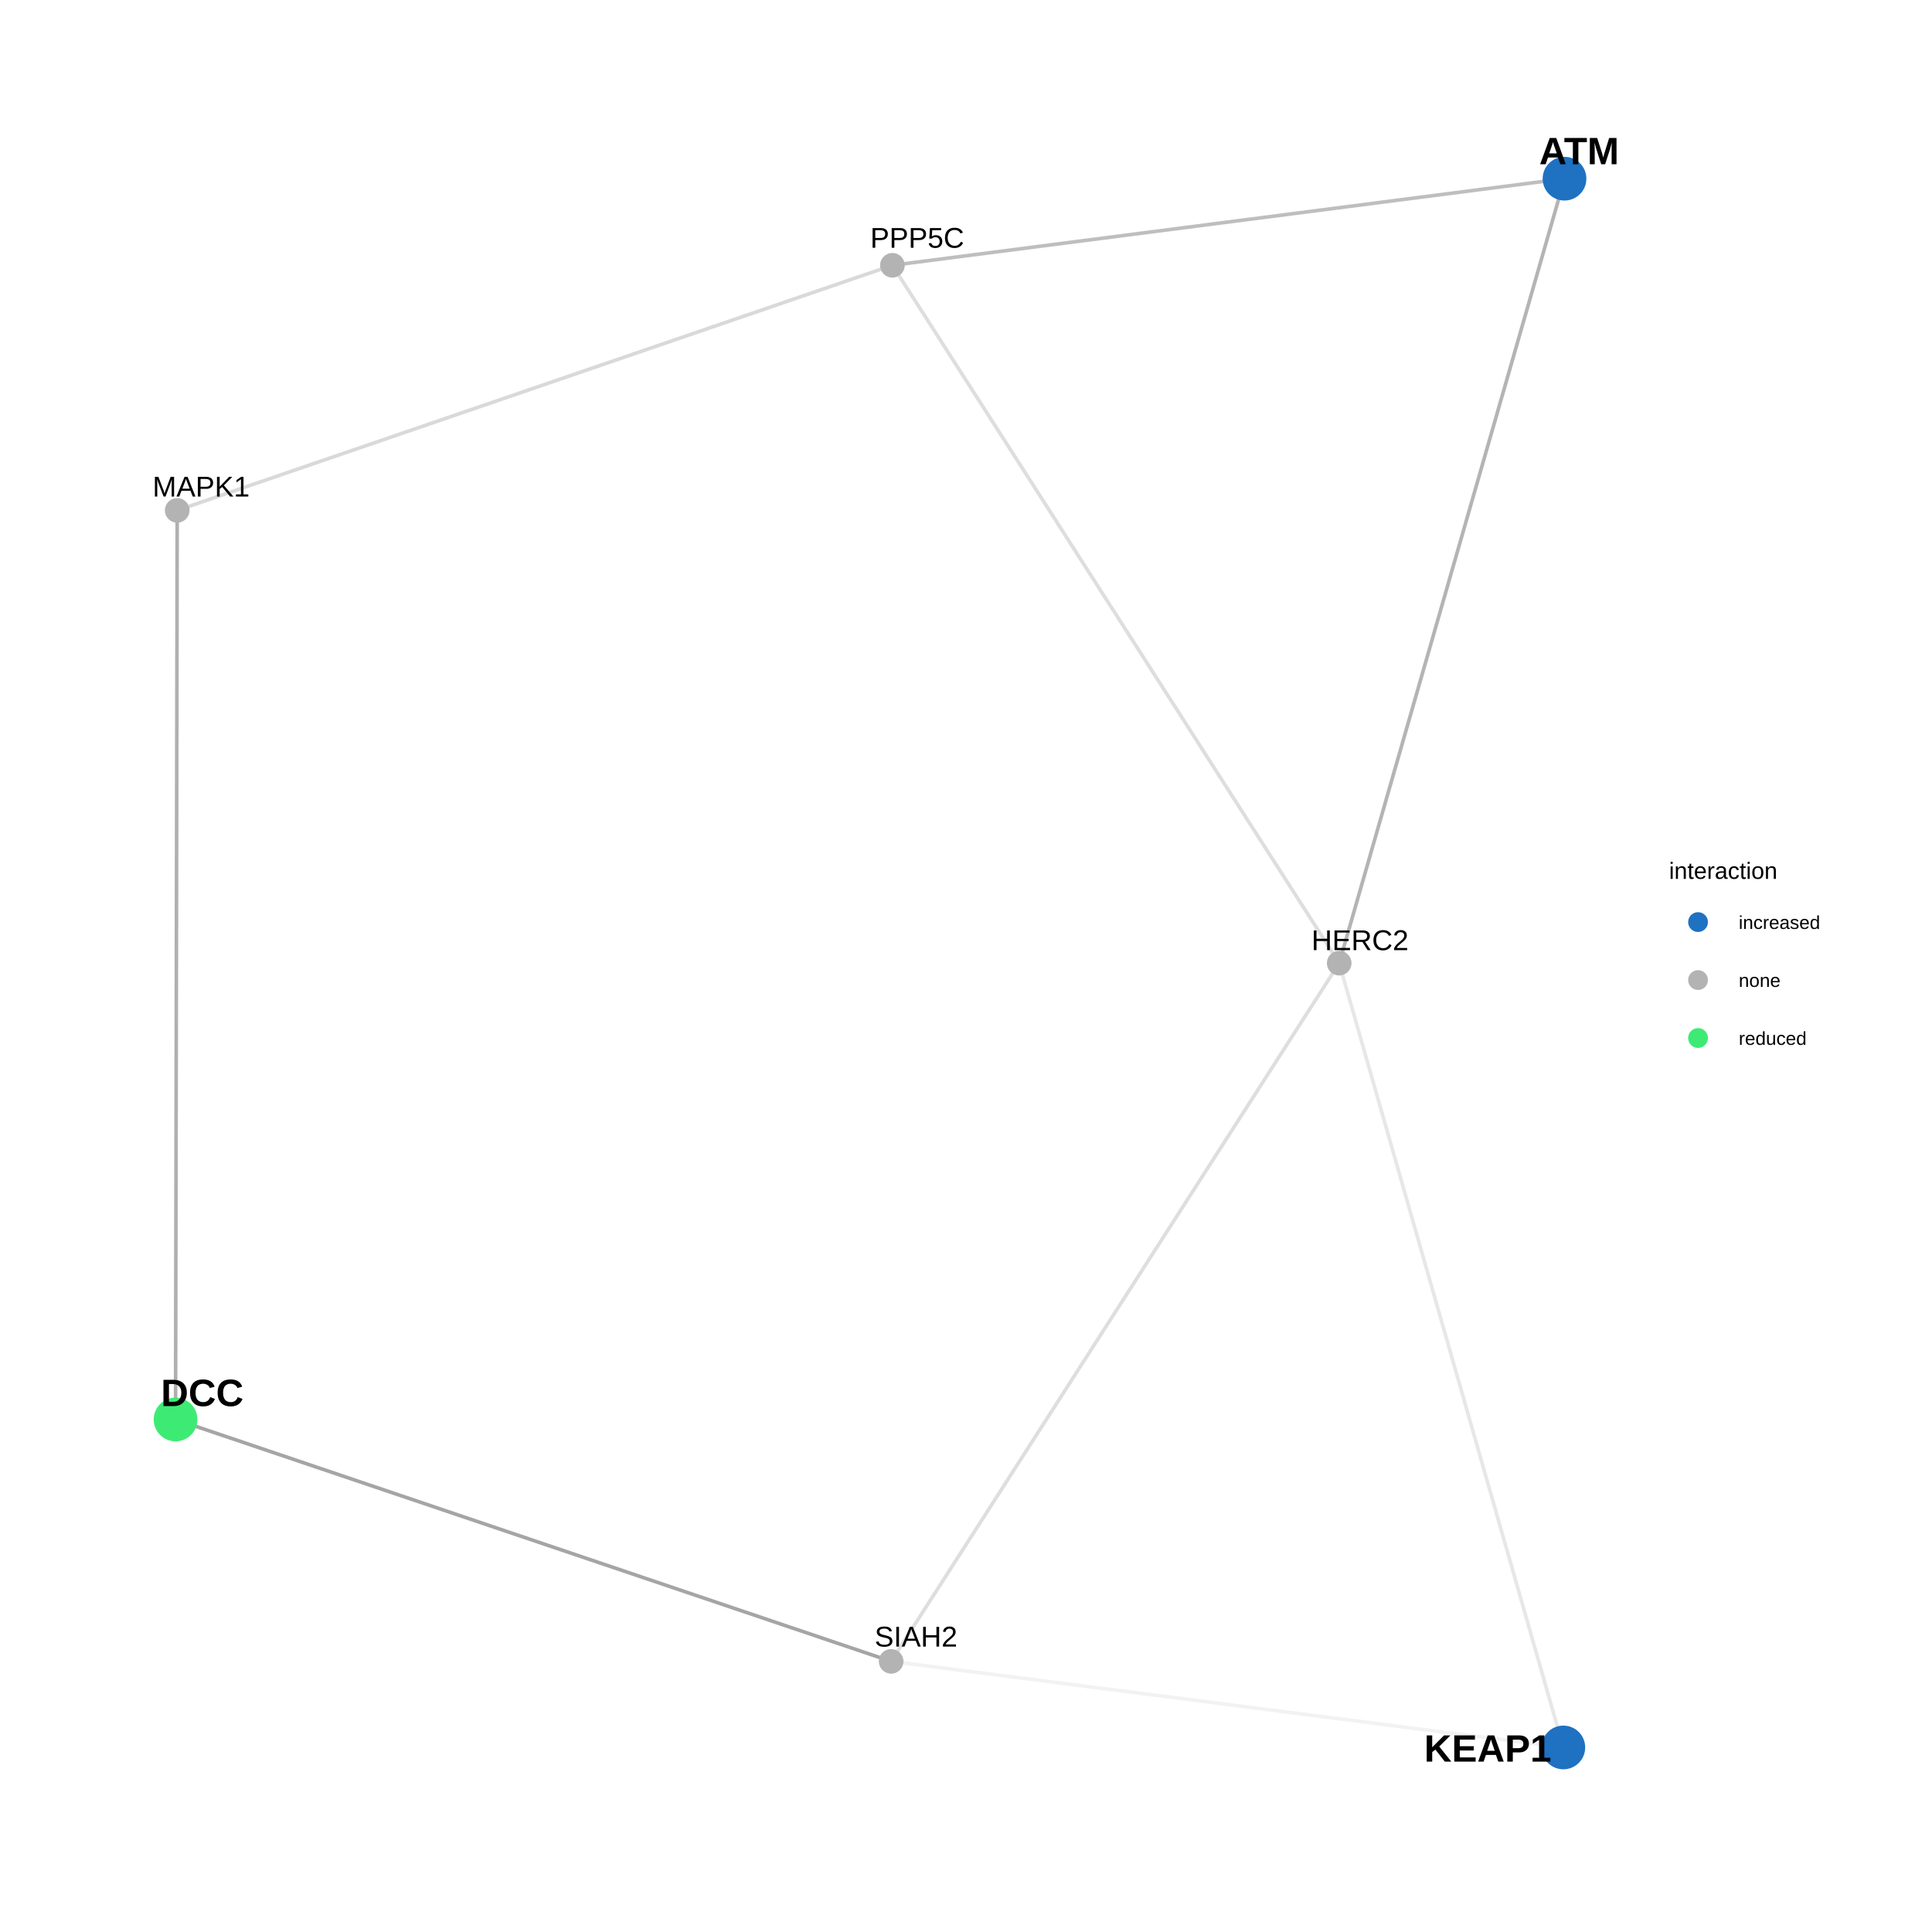
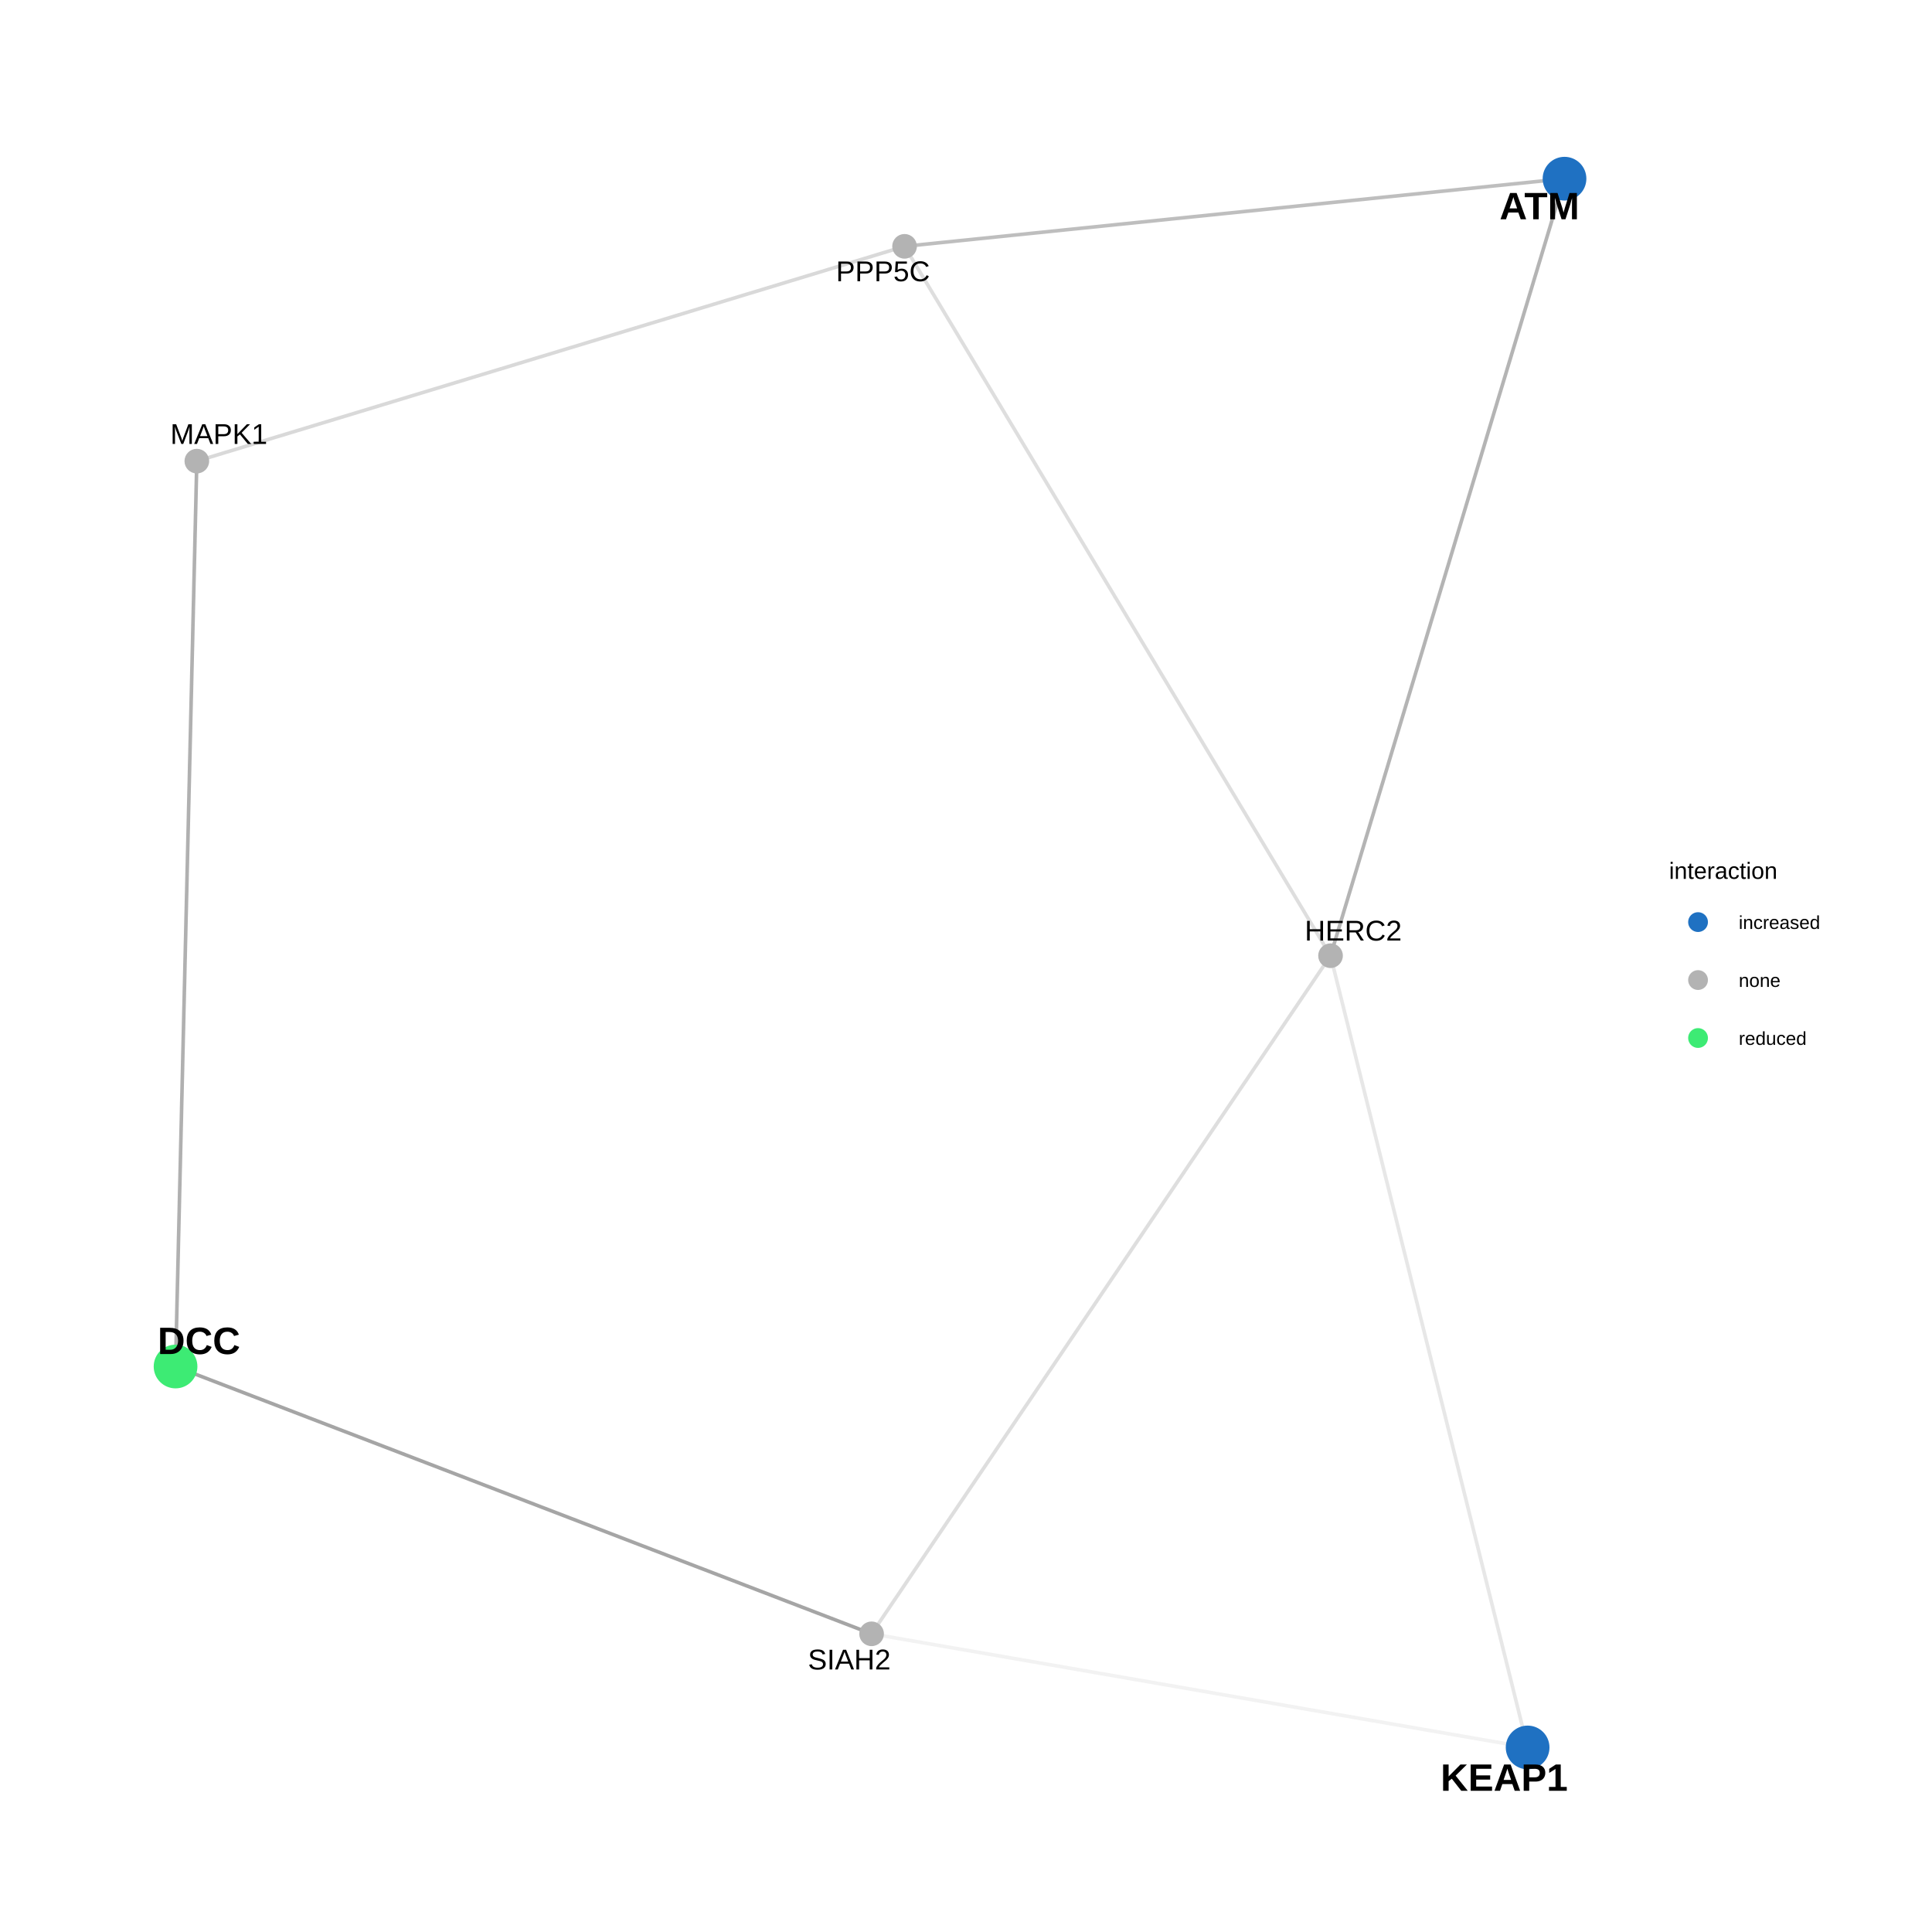
<svg xmlns="http://www.w3.org/2000/svg" viewBox="0 0 576.00 576.00">
  <defs>
    <style type="text/css">
    line, polyline, polygon, path, rect, circle {
      fill: none;
      stroke: #000000;
      stroke-linecap: round;
      stroke-linejoin: round;
      stroke-miterlimit: 10.00;
    }
  </style>
  </defs>
  <rect width="100%" height="100%" style="stroke: none; fill: #FFFFFF;" />
  <rect x="0.00" y="0.00" width="576.00" height="576.00" style="stroke-width: 0.68; stroke: none; fill: #FFFFFF;" />
  <defs>
    <clipPath id="cpMzEuNjN8NDg3LjE1fDU0NC4zN3wyOS44OQ==">
      <rect x="31.63" y="29.89" width="455.52" height="514.48" />
    </clipPath>
  </defs>
-   <polyline points="266.06,79.09 263.90,79.83 261.75,80.57 259.60,81.31 257.44,82.04 255.29,82.78 253.13,83.52 250.98,84.26 248.83,85.00 246.67,85.73 244.52,86.47 242.37,87.21 240.21,87.95 238.06,88.69 235.90,89.42 233.75,90.16 231.60,90.90 229.44,91.64 227.29,92.38 225.14,93.12 222.98,93.85 220.83,94.59 218.67,95.33 216.52,96.07 214.37,96.81 212.21,97.54 210.06,98.28 207.90,99.02 205.75,99.76 203.60,100.50 201.44,101.23 199.29,101.97 197.14,102.71 194.98,103.45 192.83,104.19 190.67,104.93 188.52,105.66 186.37,106.40 184.21,107.14 182.06,107.88 179.91,108.62 177.75,109.35 175.60,110.09 173.44,110.83 171.29,111.57 169.14,112.31 166.98,113.04 164.83,113.78 162.67,114.52 160.52,115.26 158.37,116.00 156.21,116.73 154.06,117.47 151.91,118.21 149.75,118.95 147.60,119.69 145.44,120.43 143.29,121.16 141.14,121.90 138.98,122.64 136.83,123.38 134.67,124.12 132.52,124.85 130.37,125.59 128.21,126.33 126.06,127.07 123.91,127.81 121.75,128.54 119.60,129.28 117.44,130.02 115.29,130.76 113.14,131.50 110.98,132.24 108.83,132.97 106.68,133.71 104.52,134.45 102.37,135.19 100.21,135.93 98.06,136.66 95.91,137.40 93.75,138.14 91.60,138.88 89.44,139.62 87.29,140.35 85.14,141.09 82.98,141.83 80.83,142.57 78.68,143.31 76.52,144.04 74.37,144.78 72.21,145.52 70.06,146.26 67.91,147.00 65.75,147.74 63.60,148.47 61.45,149.21 59.29,149.95 57.14,150.69 54.98,151.43 52.83,152.16 " style="stroke-width: 1.07; stroke: #7F7F7F; stroke-opacity: 0.30; stroke-linecap: butt;" clip-path="url(#cpMzEuNjN8NDg3LjE1fDU0NC4zN3wyOS44OQ==)" />
-   <polyline points="266.06,79.09 267.40,81.19 268.75,83.29 270.09,85.40 271.44,87.50 272.79,89.60 274.13,91.70 275.48,93.80 276.82,95.90 278.17,98.01 279.51,100.11 280.86,102.21 282.20,104.31 283.55,106.41 284.89,108.51 286.24,110.62 287.59,112.72 288.93,114.82 290.28,116.92 291.62,119.02 292.97,121.12 294.31,123.23 295.66,125.33 297.00,127.43 298.35,129.53 299.70,131.63 301.04,133.73 302.39,135.84 303.73,137.94 305.08,140.04 306.42,142.14 307.77,144.24 309.11,146.34 310.46,148.44 311.81,150.55 313.15,152.65 314.50,154.75 315.84,156.85 317.19,158.95 318.53,161.05 319.88,163.16 321.22,165.26 322.57,167.36 323.91,169.46 325.26,171.56 326.61,173.66 327.95,175.77 329.30,177.87 330.64,179.97 331.99,182.07 333.33,184.17 334.68,186.27 336.02,188.38 337.37,190.48 338.72,192.58 340.06,194.68 341.41,196.78 342.75,198.88 344.10,200.99 345.44,203.09 346.79,205.19 348.13,207.29 349.48,209.39 350.83,211.49 352.17,213.60 353.52,215.70 354.86,217.80 356.21,219.90 357.55,222.00 358.90,224.10 360.24,226.21 361.59,228.31 362.93,230.41 364.28,232.51 365.63,234.61 366.97,236.71 368.32,238.81 369.66,240.92 371.01,243.02 372.35,245.12 373.70,247.22 375.04,249.32 376.39,251.42 377.74,253.53 379.08,255.63 380.43,257.73 381.77,259.83 383.12,261.93 384.46,264.03 385.81,266.14 387.15,268.24 388.50,270.34 389.85,272.44 391.19,274.54 392.54,276.64 393.88,278.75 395.23,280.85 396.57,282.95 397.92,285.05 399.26,287.15 " style="stroke-width: 1.07; stroke: #7F7F7F; stroke-opacity: 0.26; stroke-linecap: butt;" clip-path="url(#cpMzEuNjN8NDg3LjE1fDU0NC4zN3wyOS44OQ==)" />
-   <polyline points="266.06,79.09 268.08,78.83 270.11,78.57 272.13,78.31 274.15,78.05 276.18,77.79 278.20,77.53 280.23,77.27 282.25,77.00 284.27,76.74 286.30,76.48 288.32,76.22 290.35,75.96 292.37,75.70 294.40,75.44 296.42,75.18 298.44,74.92 300.47,74.66 302.49,74.40 304.52,74.14 306.54,73.88 308.56,73.61 310.59,73.35 312.61,73.09 314.64,72.83 316.66,72.57 318.68,72.31 320.71,72.05 322.73,71.79 324.76,71.53 326.78,71.27 328.80,71.01 330.83,70.75 332.85,70.49 334.88,70.22 336.90,69.96 338.93,69.70 340.95,69.44 342.97,69.18 345.00,68.92 347.02,68.66 349.05,68.40 351.07,68.14 353.09,67.88 355.12,67.62 357.14,67.36 359.17,67.09 361.19,66.83 363.21,66.57 365.24,66.31 367.26,66.05 369.29,65.79 371.31,65.53 373.33,65.27 375.36,65.01 377.38,64.75 379.41,64.49 381.43,64.23 383.46,63.97 385.48,63.70 387.50,63.44 389.53,63.18 391.55,62.92 393.58,62.66 395.60,62.40 397.62,62.14 399.65,61.88 401.67,61.62 403.70,61.36 405.72,61.10 407.74,60.84 409.77,60.58 411.79,60.31 413.82,60.05 415.84,59.79 417.86,59.53 419.89,59.27 421.91,59.01 423.94,58.75 425.96,58.49 427.99,58.23 430.01,57.97 432.03,57.71 434.06,57.45 436.08,57.19 438.11,56.92 440.13,56.66 442.15,56.40 444.18,56.14 446.20,55.88 448.23,55.62 450.25,55.36 452.27,55.10 454.30,54.84 456.32,54.58 458.35,54.32 460.37,54.06 462.39,53.79 464.42,53.53 466.44,53.27 " style="stroke-width: 1.07; stroke: #7F7F7F; stroke-opacity: 0.50; stroke-linecap: butt;" clip-path="url(#cpMzEuNjN8NDg3LjE1fDU0NC4zN3wyOS44OQ==)" />
-   <polyline points="466.09,520.98 465.41,518.62 464.74,516.26 464.06,513.90 463.39,511.54 462.71,509.17 462.04,506.81 461.36,504.45 460.69,502.09 460.01,499.73 459.34,497.36 458.66,495.00 457.99,492.64 457.31,490.28 456.64,487.92 455.96,485.55 455.29,483.19 454.61,480.83 453.94,478.47 453.26,476.11 452.59,473.74 451.91,471.38 451.24,469.02 450.56,466.66 449.89,464.30 449.21,461.93 448.54,459.57 447.86,457.21 447.19,454.85 446.51,452.49 445.84,450.13 445.16,447.76 444.49,445.40 443.81,443.04 443.14,440.68 442.46,438.32 441.79,435.95 441.11,433.59 440.44,431.23 439.76,428.87 439.09,426.51 438.41,424.14 437.74,421.78 437.06,419.42 436.39,417.06 435.71,414.70 435.04,412.33 434.36,409.97 433.69,407.61 433.01,405.25 432.34,402.89 431.66,400.52 430.99,398.16 430.31,395.80 429.64,393.44 428.96,391.08 428.29,388.72 427.61,386.35 426.94,383.99 426.26,381.63 425.59,379.27 424.91,376.91 424.24,374.54 423.56,372.18 422.89,369.82 422.21,367.46 421.54,365.10 420.86,362.73 420.19,360.37 419.51,358.01 418.84,355.65 418.16,353.29 417.49,350.92 416.81,348.56 416.14,346.20 415.46,343.84 414.79,341.48 414.11,339.11 413.44,336.75 412.76,334.39 412.09,332.03 411.41,329.67 410.74,327.31 410.06,324.94 409.39,322.58 408.71,320.22 408.04,317.86 407.36,315.50 406.69,313.13 406.01,310.77 405.34,308.41 404.66,306.05 403.99,303.69 403.31,301.32 402.64,298.96 401.96,296.60 401.29,294.24 400.61,291.88 399.94,289.51 399.26,287.15 " style="stroke-width: 1.07; stroke: #7F7F7F; stroke-opacity: 0.18; stroke-linecap: butt;" clip-path="url(#cpMzEuNjN8NDg3LjE1fDU0NC4zN3wyOS44OQ==)" />
-   <polyline points="466.09,520.98 464.06,520.72 462.04,520.46 460.01,520.21 457.99,519.95 455.97,519.69 453.94,519.43 451.92,519.17 449.89,518.91 447.87,518.65 445.84,518.39 443.82,518.13 441.80,517.87 439.77,517.61 437.75,517.35 435.72,517.09 433.70,516.83 431.67,516.58 429.65,516.32 427.63,516.06 425.60,515.80 423.58,515.54 421.55,515.28 419.53,515.02 417.50,514.76 415.48,514.50 413.46,514.24 411.43,513.98 409.41,513.72 407.38,513.46 405.36,513.20 403.33,512.95 401.31,512.69 399.29,512.43 397.26,512.17 395.24,511.91 393.21,511.65 391.19,511.39 389.16,511.13 387.14,510.87 385.12,510.61 383.09,510.35 381.07,510.09 379.04,509.83 377.02,509.57 374.99,509.32 372.97,509.06 370.95,508.80 368.92,508.54 366.90,508.28 364.87,508.02 362.85,507.76 360.82,507.50 358.80,507.24 356.78,506.98 354.75,506.72 352.73,506.46 350.70,506.20 348.68,505.94 346.65,505.68 344.63,505.43 342.61,505.17 340.58,504.91 338.56,504.65 336.53,504.39 334.51,504.13 332.48,503.87 330.46,503.61 328.44,503.35 326.41,503.09 324.39,502.83 322.36,502.57 320.34,502.31 318.31,502.05 316.29,501.80 314.27,501.54 312.24,501.28 310.22,501.02 308.19,500.76 306.17,500.50 304.14,500.24 302.12,499.98 300.10,499.72 298.07,499.46 296.05,499.20 294.02,498.94 292.00,498.68 289.97,498.42 287.95,498.17 285.93,497.91 283.90,497.65 281.88,497.39 279.85,497.13 277.83,496.87 275.80,496.61 273.78,496.35 271.76,496.09 269.73,495.83 267.71,495.57 265.68,495.31 " style="stroke-width: 1.07; stroke: #7F7F7F; stroke-opacity: 0.10; stroke-linecap: butt;" clip-path="url(#cpMzEuNjN8NDg3LjE1fDU0NC4zN3wyOS44OQ==)" />
-   <polyline points="52.83,152.16 52.82,154.90 52.82,157.64 52.81,160.38 52.81,163.11 52.80,165.85 52.80,168.59 52.79,171.33 52.79,174.07 52.78,176.80 52.78,179.54 52.77,182.28 52.77,185.02 52.77,187.75 52.76,190.49 52.76,193.23 52.75,195.97 52.75,198.71 52.74,201.44 52.74,204.18 52.73,206.92 52.73,209.66 52.72,212.39 52.72,215.13 52.71,217.87 52.71,220.61 52.70,223.34 52.70,226.08 52.69,228.82 52.69,231.56 52.68,234.30 52.68,237.03 52.67,239.77 52.67,242.51 52.66,245.25 52.66,247.98 52.65,250.72 52.65,253.46 52.64,256.20 52.64,258.93 52.63,261.67 52.63,264.41 52.62,267.15 52.62,269.89 52.61,272.62 52.61,275.36 52.60,278.10 52.60,280.84 52.59,283.57 52.59,286.31 52.58,289.05 52.58,291.79 52.57,294.53 52.57,297.26 52.56,300.00 52.56,302.74 52.55,305.48 52.55,308.21 52.54,310.95 52.54,313.69 52.53,316.43 52.53,319.16 52.52,321.90 52.52,324.64 52.51,327.38 52.51,330.12 52.50,332.85 52.50,335.59 52.49,338.33 52.49,341.07 52.48,343.80 52.48,346.54 52.47,349.28 52.47,352.02 52.46,354.75 52.46,357.49 52.45,360.23 52.45,362.97 52.44,365.71 52.44,368.44 52.43,371.18 52.43,373.92 52.42,376.66 52.42,379.39 52.41,382.13 52.41,384.87 52.40,387.61 52.40,390.34 52.39,393.08 52.39,395.82 52.38,398.56 52.38,401.30 52.37,404.03 52.37,406.77 52.36,409.51 52.36,412.25 52.35,414.98 52.35,417.72 52.34,420.46 52.34,423.20 " style="stroke-width: 1.07; stroke: #7F7F7F; stroke-opacity: 0.62; stroke-linecap: butt;" clip-path="url(#cpMzEuNjN8NDg3LjE1fDU0NC4zN3wyOS44OQ==)" />
-   <polyline points="399.26,287.15 399.94,284.79 400.62,282.43 401.30,280.07 401.98,277.70 402.66,275.34 403.34,272.98 404.01,270.62 404.69,268.25 405.37,265.89 406.05,263.53 406.73,261.17 407.41,258.80 408.09,256.44 408.76,254.08 409.44,251.72 410.12,249.35 410.80,246.99 411.48,244.63 412.16,242.27 412.84,239.90 413.51,237.54 414.19,235.18 414.87,232.82 415.55,230.45 416.23,228.09 416.91,225.73 417.59,223.37 418.26,221.00 418.94,218.64 419.62,216.28 420.30,213.92 420.98,211.56 421.66,209.19 422.34,206.83 423.01,204.47 423.69,202.11 424.37,199.74 425.05,197.38 425.73,195.02 426.41,192.66 427.09,190.29 427.76,187.93 428.44,185.57 429.12,183.21 429.80,180.84 430.48,178.48 431.16,176.12 431.84,173.76 432.51,171.39 433.19,169.03 433.87,166.67 434.55,164.31 435.23,161.94 435.91,159.58 436.59,157.22 437.26,154.86 437.94,152.49 438.62,150.13 439.30,147.77 439.98,145.41 440.66,143.05 441.34,140.68 442.01,138.32 442.69,135.96 443.37,133.60 444.05,131.23 444.73,128.87 445.41,126.51 446.09,124.15 446.76,121.78 447.44,119.42 448.12,117.06 448.80,114.70 449.48,112.33 450.16,109.97 450.84,107.61 451.51,105.25 452.19,102.88 452.87,100.52 453.55,98.16 454.23,95.80 454.91,93.43 455.59,91.07 456.26,88.71 456.94,86.35 457.62,83.98 458.30,81.62 458.98,79.26 459.66,76.90 460.34,74.54 461.01,72.17 461.69,69.81 462.37,67.45 463.05,65.09 463.73,62.72 464.41,60.36 465.09,58.00 465.76,55.64 466.44,53.27 " style="stroke-width: 1.07; stroke: #7F7F7F; stroke-opacity: 0.58; stroke-linecap: butt;" clip-path="url(#cpMzEuNjN8NDg3LjE1fDU0NC4zN3wyOS44OQ==)" />
-   <polyline points="399.26,287.15 397.91,289.26 396.57,291.36 395.22,293.46 393.87,295.56 392.52,297.67 391.17,299.77 389.82,301.87 388.47,303.97 387.12,306.08 385.77,308.18 384.42,310.28 383.07,312.38 381.72,314.49 380.37,316.59 379.02,318.69 377.68,320.79 376.33,322.90 374.98,325.00 373.63,327.10 372.28,329.21 370.93,331.31 369.58,333.41 368.23,335.51 366.88,337.62 365.53,339.72 364.18,341.82 362.83,343.92 361.48,346.03 360.13,348.13 358.78,350.23 357.44,352.33 356.09,354.44 354.74,356.54 353.39,358.64 352.04,360.74 350.69,362.85 349.34,364.95 347.99,367.05 346.64,369.16 345.29,371.26 343.94,373.36 342.59,375.46 341.24,377.57 339.89,379.67 338.55,381.77 337.20,383.87 335.85,385.98 334.50,388.08 333.15,390.18 331.80,392.28 330.45,394.39 329.10,396.49 327.75,398.59 326.40,400.69 325.05,402.80 323.70,404.90 322.35,407.00 321.00,409.11 319.66,411.21 318.31,413.31 316.96,415.41 315.61,417.52 314.26,419.62 312.91,421.72 311.56,423.82 310.21,425.93 308.86,428.03 307.51,430.13 306.16,432.23 304.81,434.34 303.46,436.44 302.11,438.54 300.77,440.64 299.42,442.75 298.07,444.85 296.72,446.95 295.37,449.06 294.02,451.16 292.67,453.26 291.32,455.36 289.97,457.47 288.62,459.57 287.27,461.67 285.92,463.77 284.57,465.88 283.22,467.98 281.88,470.08 280.53,472.18 279.18,474.29 277.83,476.39 276.48,478.49 275.13,480.59 273.78,482.70 272.43,484.80 271.08,486.90 269.73,489.01 268.38,491.11 267.03,493.21 265.68,495.31 " style="stroke-width: 1.07; stroke: #7F7F7F; stroke-opacity: 0.26; stroke-linecap: butt;" clip-path="url(#cpMzEuNjN8NDg3LjE1fDU0NC4zN3wyOS44OQ==)" />
-   <polyline points="265.68,495.31 263.53,494.58 261.37,493.86 259.22,493.13 257.06,492.40 254.91,491.67 252.75,490.94 250.60,490.21 248.44,489.49 246.29,488.76 244.13,488.03 241.98,487.30 239.82,486.57 237.67,485.84 235.51,485.12 233.36,484.39 231.20,483.66 229.05,482.93 226.89,482.20 224.74,481.47 222.58,480.74 220.43,480.02 218.27,479.29 216.12,478.56 213.96,477.83 211.81,477.10 209.65,476.37 207.50,475.65 205.34,474.92 203.19,474.19 201.03,473.46 198.88,472.73 196.72,472.00 194.57,471.27 192.41,470.55 190.26,469.82 188.10,469.09 185.95,468.36 183.79,467.63 181.64,466.90 179.48,466.18 177.33,465.45 175.17,464.72 173.02,463.99 170.86,463.26 168.71,462.53 166.55,461.80 164.40,461.08 162.24,460.35 160.09,459.62 157.93,458.89 155.78,458.16 153.62,457.43 151.47,456.71 149.31,455.98 147.16,455.25 145.00,454.52 142.85,453.79 140.69,453.06 138.54,452.34 136.38,451.61 134.23,450.88 132.07,450.15 129.92,449.42 127.76,448.69 125.61,447.96 123.45,447.24 121.30,446.51 119.14,445.78 116.99,445.05 114.83,444.32 112.68,443.59 110.52,442.87 108.37,442.14 106.21,441.41 104.06,440.68 101.90,439.95 99.75,439.22 97.59,438.49 95.44,437.77 93.28,437.04 91.13,436.31 88.97,435.58 86.82,434.85 84.66,434.12 82.51,433.40 80.35,432.67 78.20,431.94 76.04,431.21 73.89,430.48 71.73,429.75 69.58,429.02 67.42,428.30 65.27,427.57 63.11,426.84 60.96,426.11 58.80,425.38 56.65,424.65 54.49,423.93 52.34,423.20 " style="stroke-width: 1.07; stroke: #7F7F7F; stroke-opacity: 0.70; stroke-linecap: butt;" clip-path="url(#cpMzEuNjN8NDg3LjE1fDU0NC4zN3wyOS44OQ==)" />
-   <circle cx="266.06" cy="79.09" r="2.49pt" style="stroke-width: 0.71; stroke: #B3B3B3; fill: #B3B3B3;" clip-path="url(#cpMzEuNjN8NDg3LjE1fDU0NC4zN3wyOS44OQ==)" />
-   <circle cx="466.09" cy="520.98" r="4.62pt" style="stroke-width: 0.71; stroke: #1F71C2; fill: #1F71C2;" clip-path="url(#cpMzEuNjN8NDg3LjE1fDU0NC4zN3wyOS44OQ==)" />
-   <circle cx="52.83" cy="152.16" r="2.49pt" style="stroke-width: 0.71; stroke: #B3B3B3; fill: #B3B3B3;" clip-path="url(#cpMzEuNjN8NDg3LjE1fDU0NC4zN3wyOS44OQ==)" />
-   <circle cx="399.26" cy="287.15" r="2.49pt" style="stroke-width: 0.71; stroke: #B3B3B3; fill: #B3B3B3;" clip-path="url(#cpMzEuNjN8NDg3LjE1fDU0NC4zN3wyOS44OQ==)" />
+   <polyline points="269.68,73.44 267.55,74.09 265.42,74.74 263.29,75.38 261.16,76.03 259.03,76.68 256.90,77.32 254.76,77.97 252.63,78.62 250.50,79.27 248.37,79.91 246.24,80.56 244.11,81.21 241.98,81.85 239.84,82.50 237.71,83.15 235.58,83.79 233.45,84.44 231.32,85.09 229.19,85.73 227.06,86.38 224.92,87.03 222.79,87.67 220.66,88.32 218.53,88.97 216.40,89.61 214.27,90.26 212.14,90.91 210.01,91.55 207.87,92.20 205.74,92.85 203.61,93.50 201.48,94.14 199.35,94.79 197.22,95.44 195.09,96.08 192.95,96.73 190.82,97.38 188.69,98.02 186.56,98.67 184.43,99.32 182.30,99.96 180.17,100.61 178.03,101.26 175.90,101.90 173.77,102.55 171.64,103.20 169.51,103.84 167.38,104.49 165.25,105.14 163.11,105.79 160.98,106.43 158.85,107.08 156.72,107.73 154.59,108.37 152.46,109.02 150.33,109.67 148.19,110.31 146.06,110.96 143.93,111.61 141.80,112.25 139.67,112.90 137.54,113.55 135.41,114.19 133.28,114.84 131.14,115.49 129.01,116.13 126.88,116.78 124.75,117.43 122.62,118.07 120.49,118.72 118.36,119.37 116.22,120.02 114.09,120.66 111.96,121.31 109.83,121.96 107.70,122.60 105.57,123.25 103.44,123.90 101.30,124.54 99.17,125.19 97.04,125.84 94.91,126.48 92.78,127.13 90.65,127.78 88.52,128.42 86.38,129.07 84.25,129.72 82.12,130.36 79.99,131.01 77.86,131.66 75.73,132.31 73.60,132.95 71.47,133.60 69.33,134.25 67.20,134.89 65.07,135.54 62.94,136.19 60.81,136.83 58.68,137.48 " style="stroke-width: 1.07; stroke: #7F7F7F; stroke-opacity: 0.30; stroke-linecap: butt;" clip-path="url(#cpMzEuNjN8NDg3LjE1fDU0NC4zN3wyOS44OQ==)" />
+   <polyline points="269.68,73.44 270.97,75.58 272.25,77.72 273.53,79.85 274.82,81.99 276.10,84.12 277.38,86.26 278.66,88.40 279.95,90.53 281.23,92.67 282.51,94.81 283.80,96.94 285.08,99.08 286.36,101.21 287.64,103.35 288.93,105.49 290.21,107.62 291.49,109.76 292.77,111.90 294.06,114.03 295.34,116.17 296.62,118.30 297.91,120.44 299.19,122.58 300.47,124.71 301.75,126.85 303.04,128.99 304.32,131.12 305.60,133.26 306.89,135.39 308.17,137.53 309.45,139.67 310.73,141.80 312.02,143.94 313.30,146.07 314.58,148.21 315.87,150.35 317.15,152.48 318.43,154.62 319.71,156.76 321.00,158.89 322.28,161.03 323.56,163.16 324.85,165.30 326.13,167.44 327.41,169.57 328.69,171.71 329.98,173.85 331.26,175.98 332.54,178.12 333.83,180.25 335.11,182.39 336.39,184.53 337.67,186.66 338.96,188.80 340.24,190.94 341.52,193.07 342.81,195.21 344.09,197.34 345.37,199.48 346.65,201.62 347.94,203.75 349.22,205.89 350.50,208.02 351.79,210.16 353.07,212.30 354.35,214.43 355.63,216.57 356.92,218.71 358.20,220.84 359.48,222.98 360.76,225.11 362.05,227.25 363.33,229.39 364.61,231.52 365.90,233.66 367.18,235.80 368.46,237.93 369.74,240.07 371.03,242.20 372.31,244.34 373.59,246.48 374.88,248.61 376.16,250.75 377.44,252.89 378.72,255.02 380.01,257.16 381.29,259.29 382.57,261.43 383.86,263.57 385.14,265.70 386.42,267.84 387.70,269.97 388.99,272.11 390.27,274.25 391.55,276.38 392.84,278.52 394.12,280.66 395.40,282.79 396.68,284.93 " style="stroke-width: 1.07; stroke: #7F7F7F; stroke-opacity: 0.26; stroke-linecap: butt;" clip-path="url(#cpMzEuNjN8NDg3LjE1fDU0NC4zN3wyOS44OQ==)" />
+   <polyline points="269.68,73.44 271.67,73.24 273.66,73.04 275.65,72.83 277.63,72.63 279.62,72.42 281.61,72.22 283.60,72.02 285.58,71.81 287.57,71.61 289.56,71.41 291.55,71.20 293.53,71.00 295.52,70.80 297.51,70.59 299.50,70.39 301.48,70.18 303.47,69.98 305.46,69.78 307.45,69.57 309.43,69.37 311.42,69.17 313.41,68.96 315.40,68.76 317.38,68.55 319.37,68.35 321.36,68.15 323.35,67.94 325.33,67.74 327.32,67.54 329.31,67.33 331.30,67.13 333.28,66.92 335.27,66.72 337.26,66.52 339.25,66.31 341.23,66.11 343.22,65.91 345.21,65.70 347.20,65.50 349.18,65.29 351.17,65.09 353.16,64.89 355.14,64.68 357.13,64.48 359.12,64.28 361.11,64.07 363.09,63.87 365.08,63.66 367.07,63.46 369.06,63.26 371.04,63.05 373.03,62.85 375.02,62.65 377.01,62.44 378.99,62.24 380.98,62.03 382.97,61.83 384.96,61.63 386.94,61.42 388.93,61.22 390.92,61.02 392.91,60.81 394.89,60.61 396.88,60.40 398.87,60.20 400.86,60.00 402.84,59.79 404.83,59.59 406.82,59.39 408.81,59.18 410.79,58.98 412.78,58.77 414.77,58.57 416.76,58.37 418.74,58.16 420.73,57.96 422.72,57.76 424.71,57.55 426.69,57.35 428.68,57.14 430.67,56.94 432.66,56.74 434.64,56.53 436.63,56.33 438.62,56.13 440.61,55.92 442.59,55.72 444.58,55.51 446.57,55.31 448.56,55.11 450.54,54.90 452.53,54.70 454.52,54.50 456.51,54.29 458.49,54.09 460.48,53.88 462.47,53.68 464.46,53.48 466.44,53.27 " style="stroke-width: 1.07; stroke: #7F7F7F; stroke-opacity: 0.50; stroke-linecap: butt;" clip-path="url(#cpMzEuNjN8NDg3LjE1fDU0NC4zN3wyOS44OQ==)" />
+   <polyline points="455.44,520.98 454.85,518.60 454.26,516.21 453.66,513.83 453.07,511.45 452.48,509.06 451.88,506.68 451.29,504.29 450.70,501.91 450.10,499.52 449.51,497.14 448.92,494.75 448.32,492.37 447.73,489.99 447.14,487.60 446.54,485.22 445.95,482.83 445.35,480.45 444.76,478.06 444.17,475.68 443.57,473.30 442.98,470.91 442.39,468.53 441.79,466.14 441.20,463.76 440.61,461.37 440.01,458.99 439.42,456.60 438.83,454.22 438.23,451.84 437.64,449.45 437.05,447.07 436.45,444.68 435.86,442.30 435.26,439.91 434.67,437.53 434.08,435.15 433.48,432.76 432.89,430.38 432.30,427.99 431.70,425.61 431.11,423.22 430.52,420.84 429.92,418.45 429.33,416.07 428.74,413.69 428.14,411.30 427.55,408.92 426.95,406.53 426.36,404.15 425.77,401.76 425.17,399.38 424.58,396.99 423.99,394.61 423.39,392.23 422.80,389.84 422.21,387.46 421.61,385.07 421.02,382.69 420.43,380.30 419.83,377.92 419.24,375.54 418.65,373.15 418.05,370.77 417.46,368.38 416.86,366.00 416.27,363.61 415.68,361.23 415.08,358.84 414.49,356.46 413.90,354.08 413.30,351.69 412.71,349.31 412.12,346.92 411.52,344.54 410.93,342.15 410.34,339.77 409.74,337.38 409.15,335.00 408.56,332.62 407.96,330.23 407.37,327.85 406.77,325.46 406.18,323.08 405.59,320.69 404.99,318.31 404.40,315.93 403.81,313.54 403.21,311.16 402.62,308.77 402.03,306.39 401.43,304.00 400.84,301.62 400.25,299.23 399.65,296.85 399.06,294.47 398.46,292.08 397.87,289.70 397.28,287.31 396.68,284.93 " style="stroke-width: 1.07; stroke: #7F7F7F; stroke-opacity: 0.18; stroke-linecap: butt;" clip-path="url(#cpMzEuNjN8NDg3LjE1fDU0NC4zN3wyOS44OQ==)" />
+   <polyline points="455.44,520.98 453.47,520.64 451.49,520.30 449.52,519.96 447.54,519.61 445.57,519.27 443.59,518.93 441.62,518.59 439.64,518.24 437.66,517.90 435.69,517.56 433.71,517.22 431.74,516.88 429.76,516.53 427.79,516.19 425.81,515.85 423.83,515.51 421.86,515.16 419.88,514.82 417.91,514.48 415.93,514.14 413.96,513.80 411.98,513.45 410.00,513.11 408.03,512.77 406.05,512.43 404.08,512.08 402.10,511.74 400.13,511.40 398.15,511.06 396.17,510.71 394.20,510.37 392.22,510.03 390.25,509.69 388.27,509.35 386.30,509.00 384.32,508.66 382.34,508.32 380.37,507.98 378.39,507.63 376.42,507.29 374.44,506.95 372.47,506.61 370.49,506.27 368.51,505.92 366.54,505.58 364.56,505.24 362.59,504.90 360.61,504.55 358.64,504.21 356.66,503.87 354.69,503.53 352.71,503.18 350.73,502.84 348.76,502.50 346.78,502.16 344.81,501.82 342.83,501.47 340.86,501.13 338.88,500.79 336.90,500.45 334.93,500.10 332.95,499.76 330.98,499.42 329.00,499.08 327.03,498.74 325.05,498.39 323.07,498.05 321.10,497.71 319.12,497.37 317.15,497.02 315.17,496.68 313.20,496.34 311.22,496.00 309.24,495.65 307.27,495.31 305.29,494.97 303.32,494.63 301.34,494.29 299.37,493.94 297.39,493.60 295.41,493.26 293.44,492.92 291.46,492.57 289.49,492.23 287.51,491.89 285.54,491.55 283.56,491.21 281.58,490.86 279.61,490.52 277.63,490.18 275.66,489.84 273.68,489.49 271.71,489.15 269.73,488.81 267.76,488.47 265.78,488.12 263.80,487.78 261.83,487.44 259.85,487.10 " style="stroke-width: 1.07; stroke: #7F7F7F; stroke-opacity: 0.10; stroke-linecap: butt;" clip-path="url(#cpMzEuNjN8NDg3LjE1fDU0NC4zN3wyOS44OQ==)" />
+   <polyline points="58.68,137.48 58.61,140.21 58.55,142.93 58.48,145.66 58.42,148.39 58.36,151.11 58.29,153.84 58.23,156.57 58.16,159.29 58.10,162.02 58.04,164.75 57.97,167.47 57.91,170.20 57.84,172.93 57.78,175.65 57.72,178.38 57.65,181.11 57.59,183.83 57.52,186.56 57.46,189.28 57.40,192.01 57.33,194.74 57.27,197.46 57.20,200.19 57.14,202.92 57.08,205.64 57.01,208.37 56.95,211.10 56.88,213.82 56.82,216.55 56.76,219.28 56.69,222.00 56.63,224.73 56.56,227.46 56.50,230.18 56.44,232.91 56.37,235.64 56.31,238.36 56.24,241.09 56.18,243.82 56.12,246.54 56.05,249.27 55.99,252.00 55.92,254.72 55.86,257.45 55.79,260.18 55.73,262.90 55.67,265.63 55.60,268.36 55.54,271.08 55.47,273.81 55.41,276.54 55.35,279.26 55.28,281.99 55.22,284.72 55.15,287.44 55.09,290.17 55.03,292.90 54.96,295.62 54.90,298.35 54.83,301.08 54.77,303.80 54.71,306.53 54.64,309.25 54.58,311.98 54.51,314.71 54.45,317.43 54.39,320.16 54.32,322.89 54.26,325.61 54.19,328.34 54.13,331.07 54.07,333.79 54.00,336.52 53.94,339.25 53.87,341.97 53.81,344.70 53.75,347.43 53.68,350.15 53.62,352.88 53.55,355.61 53.49,358.33 53.43,361.06 53.36,363.79 53.30,366.51 53.23,369.24 53.17,371.97 53.11,374.69 53.04,377.42 52.98,380.15 52.91,382.87 52.85,385.60 52.78,388.33 52.72,391.05 52.66,393.78 52.59,396.51 52.53,399.23 52.46,401.96 52.40,404.69 52.34,407.41 " style="stroke-width: 1.07; stroke: #7F7F7F; stroke-opacity: 0.62; stroke-linecap: butt;" clip-path="url(#cpMzEuNjN8NDg3LjE1fDU0NC4zN3wyOS44OQ==)" />
+   <polyline points="396.68,284.93 397.39,282.59 398.09,280.25 398.80,277.91 399.50,275.57 400.21,273.23 400.91,270.89 401.62,268.55 402.32,266.21 403.03,263.87 403.73,261.53 404.44,259.19 405.14,256.85 405.84,254.51 406.55,252.17 407.25,249.83 407.96,247.49 408.66,245.15 409.37,242.81 410.07,240.47 410.78,238.13 411.48,235.79 412.19,233.45 412.89,231.11 413.60,228.77 414.30,226.43 415.00,224.09 415.71,221.75 416.41,219.41 417.12,217.07 417.82,214.73 418.53,212.39 419.23,210.05 419.94,207.71 420.64,205.37 421.35,203.03 422.05,200.69 422.76,198.35 423.46,196.01 424.17,193.67 424.87,191.33 425.57,188.99 426.28,186.65 426.98,184.31 427.69,181.97 428.39,179.63 429.10,177.29 429.80,174.95 430.51,172.61 431.21,170.27 431.92,167.93 432.62,165.59 433.33,163.25 434.03,160.91 434.73,158.57 435.44,156.23 436.14,153.89 436.85,151.55 437.55,149.21 438.26,146.87 438.96,144.53 439.67,142.19 440.37,139.85 441.08,137.51 441.78,135.17 442.49,132.83 443.19,130.49 443.89,128.15 444.60,125.81 445.30,123.47 446.01,121.13 446.71,118.79 447.42,116.45 448.12,114.11 448.83,111.77 449.53,109.43 450.24,107.09 450.94,104.75 451.65,102.41 452.35,100.07 453.06,97.73 453.76,95.39 454.46,93.05 455.17,90.71 455.87,88.37 456.58,86.03 457.28,83.69 457.99,81.35 458.69,79.01 459.40,76.67 460.10,74.33 460.81,71.99 461.51,69.65 462.22,67.31 462.92,64.97 463.62,62.63 464.33,60.29 465.03,57.95 465.74,55.61 466.44,53.27 " style="stroke-width: 1.07; stroke: #7F7F7F; stroke-opacity: 0.58; stroke-linecap: butt;" clip-path="url(#cpMzEuNjN8NDg3LjE1fDU0NC4zN3wyOS44OQ==)" />
+   <polyline points="396.68,284.93 395.30,286.97 393.92,289.01 392.54,291.05 391.16,293.10 389.77,295.14 388.39,297.18 387.01,299.22 385.63,301.27 384.24,303.31 382.86,305.35 381.48,307.39 380.10,309.43 378.72,311.48 377.33,313.52 375.95,315.56 374.57,317.60 373.19,319.64 371.81,321.69 370.42,323.73 369.04,325.77 367.66,327.81 366.28,329.85 364.90,331.90 363.51,333.94 362.13,335.98 360.75,338.02 359.37,340.07 357.98,342.11 356.60,344.15 355.22,346.19 353.84,348.23 352.46,350.28 351.07,352.32 349.69,354.36 348.31,356.40 346.93,358.44 345.55,360.49 344.16,362.53 342.78,364.57 341.40,366.61 340.02,368.66 338.63,370.70 337.25,372.74 335.87,374.78 334.49,376.82 333.11,378.87 331.72,380.91 330.34,382.95 328.96,384.99 327.58,387.03 326.20,389.08 324.81,391.12 323.43,393.16 322.05,395.20 320.67,397.24 319.28,399.29 317.90,401.33 316.52,403.37 315.14,405.41 313.76,407.46 312.37,409.50 310.99,411.54 309.61,413.58 308.23,415.62 306.85,417.67 305.46,419.71 304.08,421.75 302.70,423.79 301.32,425.83 299.93,427.88 298.55,429.92 297.17,431.96 295.79,434.00 294.41,436.04 293.02,438.09 291.64,440.13 290.26,442.17 288.88,444.21 287.50,446.26 286.11,448.30 284.73,450.34 283.35,452.38 281.97,454.42 280.58,456.47 279.20,458.51 277.82,460.55 276.44,462.59 275.06,464.63 273.67,466.68 272.29,468.72 270.91,470.76 269.53,472.80 268.15,474.85 266.76,476.89 265.38,478.93 264.00,480.97 262.62,483.01 261.23,485.06 259.85,487.10 " style="stroke-width: 1.07; stroke: #7F7F7F; stroke-opacity: 0.26; stroke-linecap: butt;" clip-path="url(#cpMzEuNjN8NDg3LjE1fDU0NC4zN3wyOS44OQ==)" />
+   <polyline points="259.85,487.10 257.76,486.29 255.66,485.49 253.56,484.68 251.47,483.88 249.37,483.07 247.28,482.27 245.18,481.46 243.08,480.66 240.99,479.85 238.89,479.05 236.80,478.24 234.70,477.44 232.60,476.63 230.51,475.83 228.41,475.02 226.31,474.22 224.22,473.41 222.12,472.61 220.03,471.80 217.93,471.00 215.83,470.19 213.74,469.39 211.64,468.58 209.55,467.78 207.45,466.98 205.35,466.17 203.26,465.37 201.16,464.56 199.06,463.76 196.97,462.95 194.87,462.15 192.78,461.34 190.68,460.54 188.58,459.73 186.49,458.93 184.39,458.12 182.30,457.32 180.20,456.51 178.10,455.71 176.01,454.90 173.91,454.10 171.82,453.29 169.72,452.49 167.62,451.68 165.53,450.88 163.43,450.07 161.33,449.27 159.24,448.46 157.14,447.66 155.05,446.85 152.95,446.05 150.85,445.24 148.76,444.44 146.66,443.63 144.57,442.83 142.47,442.02 140.37,441.22 138.28,440.41 136.18,439.61 134.09,438.80 131.99,438.00 129.89,437.19 127.80,436.39 125.70,435.58 123.60,434.78 121.51,433.97 119.41,433.17 117.32,432.36 115.22,431.56 113.12,430.75 111.03,429.95 108.93,429.14 106.84,428.34 104.74,427.53 102.64,426.73 100.55,425.93 98.45,425.12 96.36,424.32 94.26,423.51 92.16,422.71 90.07,421.90 87.97,421.10 85.87,420.29 83.78,419.49 81.68,418.68 79.59,417.88 77.49,417.07 75.39,416.27 73.30,415.46 71.20,414.66 69.11,413.85 67.01,413.05 64.91,412.24 62.82,411.44 60.72,410.63 58.63,409.83 56.53,409.02 54.43,408.22 52.34,407.41 " style="stroke-width: 1.07; stroke: #7F7F7F; stroke-opacity: 0.70; stroke-linecap: butt;" clip-path="url(#cpMzEuNjN8NDg3LjE1fDU0NC4zN3wyOS44OQ==)" />
+   <circle cx="269.68" cy="73.44" r="2.49pt" style="stroke-width: 0.71; stroke: #B3B3B3; fill: #B3B3B3;" clip-path="url(#cpMzEuNjN8NDg3LjE1fDU0NC4zN3wyOS44OQ==)" />
+   <circle cx="455.44" cy="520.98" r="4.62pt" style="stroke-width: 0.71; stroke: #1F71C2; fill: #1F71C2;" clip-path="url(#cpMzEuNjN8NDg3LjE1fDU0NC4zN3wyOS44OQ==)" />
+   <circle cx="58.68" cy="137.48" r="2.49pt" style="stroke-width: 0.71; stroke: #B3B3B3; fill: #B3B3B3;" clip-path="url(#cpMzEuNjN8NDg3LjE1fDU0NC4zN3wyOS44OQ==)" />
+   <circle cx="396.68" cy="284.93" r="2.49pt" style="stroke-width: 0.71; stroke: #B3B3B3; fill: #B3B3B3;" clip-path="url(#cpMzEuNjN8NDg3LjE1fDU0NC4zN3wyOS44OQ==)" />
  <circle cx="466.44" cy="53.27" r="4.62pt" style="stroke-width: 0.71; stroke: #1F71C2; fill: #1F71C2;" clip-path="url(#cpMzEuNjN8NDg3LjE1fDU0NC4zN3wyOS44OQ==)" />
-   <circle cx="265.68" cy="495.31" r="2.49pt" style="stroke-width: 0.71; stroke: #B3B3B3; fill: #B3B3B3;" clip-path="url(#cpMzEuNjN8NDg3LjE1fDU0NC4zN3wyOS44OQ==)" />
-   <circle cx="52.34" cy="423.20" r="4.62pt" style="stroke-width: 0.71; stroke: #3DEB74; fill: #3DEB74;" clip-path="url(#cpMzEuNjN8NDg3LjE1fDU0NC4zN3wyOS44OQ==)" />
+   <circle cx="259.85" cy="487.10" r="2.49pt" style="stroke-width: 0.71; stroke: #B3B3B3; fill: #B3B3B3;" clip-path="url(#cpMzEuNjN8NDg3LjE1fDU0NC4zN3wyOS44OQ==)" />
+   <circle cx="52.34" cy="407.41" r="4.62pt" style="stroke-width: 0.71; stroke: #3DEB74; fill: #3DEB74;" clip-path="url(#cpMzEuNjN8NDg3LjE1fDU0NC4zN3wyOS44OQ==)" />
  <g clip-path="url(#cpMzEuNjN8NDg3LjE1fDU0NC4zN3wyOS44OQ==)">
-     <text x="259.45" y="73.87" style="font-size: 8.54px; font-family: Arial;" textLength="27.97px" lengthAdjust="spacingAndGlyphs">PPP5C</text>
+     <text x="249.24" y="83.85" style="font-size: 8.54px; font-family: Arial;" textLength="27.97px" lengthAdjust="spacingAndGlyphs">PPP5C</text>
  </g>
  <g clip-path="url(#cpMzEuNjN8NDg3LjE1fDU0NC4zN3wyOS44OQ==)">
-     <text x="424.59" y="525.21" style="font-size: 11.38px; font-weight: bold; font-family: Arial;" textLength="37.92px" lengthAdjust="spacingAndGlyphs">KEAP1</text>
+     <text x="429.48" y="533.90" style="font-size: 11.38px; font-weight: bold; font-family: Arial;" textLength="37.92px" lengthAdjust="spacingAndGlyphs">KEAP1</text>
  </g>
  <g clip-path="url(#cpMzEuNjN8NDg3LjE1fDU0NC4zN3wyOS44OQ==)">
-     <text x="45.48" y="148.04" style="font-size: 8.54px; font-family: Arial;" textLength="28.92px" lengthAdjust="spacingAndGlyphs">MAPK1</text>
+     <text x="50.77" y="132.36" style="font-size: 8.54px; font-family: Arial;" textLength="28.92px" lengthAdjust="spacingAndGlyphs">MAPK1</text>
  </g>
  <g clip-path="url(#cpMzEuNjN8NDg3LjE1fDU0NC4zN3wyOS44OQ==)">
-     <text x="391.00" y="283.27" style="font-size: 8.54px; font-family: Arial;" textLength="28.91px" lengthAdjust="spacingAndGlyphs">HERC2</text>
+     <text x="388.98" y="280.42" style="font-size: 8.54px; font-family: Arial;" textLength="28.91px" lengthAdjust="spacingAndGlyphs">HERC2</text>
  </g>
  <g clip-path="url(#cpMzEuNjN8NDg3LjE1fDU0NC4zN3wyOS44OQ==)">
-     <text x="458.90" y="48.96" style="font-size: 11.38px; font-weight: bold; font-family: Arial;" textLength="24.64px" lengthAdjust="spacingAndGlyphs">ATM</text>
+     <text x="447.08" y="65.37" style="font-size: 11.38px; font-weight: bold; font-family: Arial;" textLength="24.64px" lengthAdjust="spacingAndGlyphs">ATM</text>
  </g>
  <g clip-path="url(#cpMzEuNjN8NDg3LjE1fDU0NC4zN3wyOS44OQ==)">
-     <text x="260.75" y="490.90" style="font-size: 8.54px; font-family: Arial;" textLength="24.66px" lengthAdjust="spacingAndGlyphs">SIAH2</text>
+     <text x="240.86" y="497.73" style="font-size: 8.54px; font-family: Arial;" textLength="24.66px" lengthAdjust="spacingAndGlyphs">SIAH2</text>
  </g>
  <g clip-path="url(#cpMzEuNjN8NDg3LjE1fDU0NC4zN3wyOS44OQ==)">
-     <text x="47.97" y="419.20" style="font-size: 11.38px; font-weight: bold; font-family: Arial;" textLength="24.64px" lengthAdjust="spacingAndGlyphs">DCC</text>
+     <text x="46.98" y="403.69" style="font-size: 11.38px; font-weight: bold; font-family: Arial;" textLength="24.64px" lengthAdjust="spacingAndGlyphs">DCC</text>
  </g>
  <defs>
    <clipPath id="cpMC4wMHw1NzYuMDB8NTc2LjAwfDAuMDA=">
      <rect x="0.00" y="0.00" width="576.00" height="576.00" />
    </clipPath>
  </defs>
  <g clip-path="url(#cpMC4wMHw1NzYuMDB8NTc2LjAwfDAuMDA=)">
    <text x="497.61" y="262.02" style="font-size: 7.00px; font-family: Arial;" textLength="32.29px" lengthAdjust="spacingAndGlyphs">interaction</text>
  </g>
  <circle cx="506.25" cy="274.91" r="1.95pt" style="stroke-width: 0.71; stroke: #1F71C2; fill: #1F71C2;" clip-path="url(#cpMC4wMHw1NzYuMDB8NTc2LjAwfDAuMDA=)" />
  <circle cx="506.25" cy="292.19" r="1.95pt" style="stroke-width: 0.71; stroke: #B3B3B3; fill: #B3B3B3;" clip-path="url(#cpMC4wMHw1NzYuMDB8NTc2LjAwfDAuMDA=)" />
  <circle cx="506.25" cy="309.47" r="1.95pt" style="stroke-width: 0.71; stroke: #3DEB74; fill: #3DEB74;" clip-path="url(#cpMC4wMHw1NzYuMDB8NTc2LjAwfDAuMDA=)" />
  <g clip-path="url(#cpMC4wMHw1NzYuMDB8NTc2LjAwfDAuMDA=)">
    <text x="518.38" y="276.95" style="font-size: 5.60px; font-family: Arial;" textLength="24.25px" lengthAdjust="spacingAndGlyphs">increased</text>
  </g>
  <g clip-path="url(#cpMC4wMHw1NzYuMDB8NTc2LjAwfDAuMDA=)">
    <text x="518.38" y="294.23" style="font-size: 5.60px; font-family: Arial;" textLength="12.44px" lengthAdjust="spacingAndGlyphs">none</text>
  </g>
  <g clip-path="url(#cpMC4wMHw1NzYuMDB8NTc2LjAwfDAuMDA=)">
    <text x="518.38" y="311.51" style="font-size: 5.60px; font-family: Arial;" textLength="20.21px" lengthAdjust="spacingAndGlyphs">reduced</text>
  </g>
</svg>
